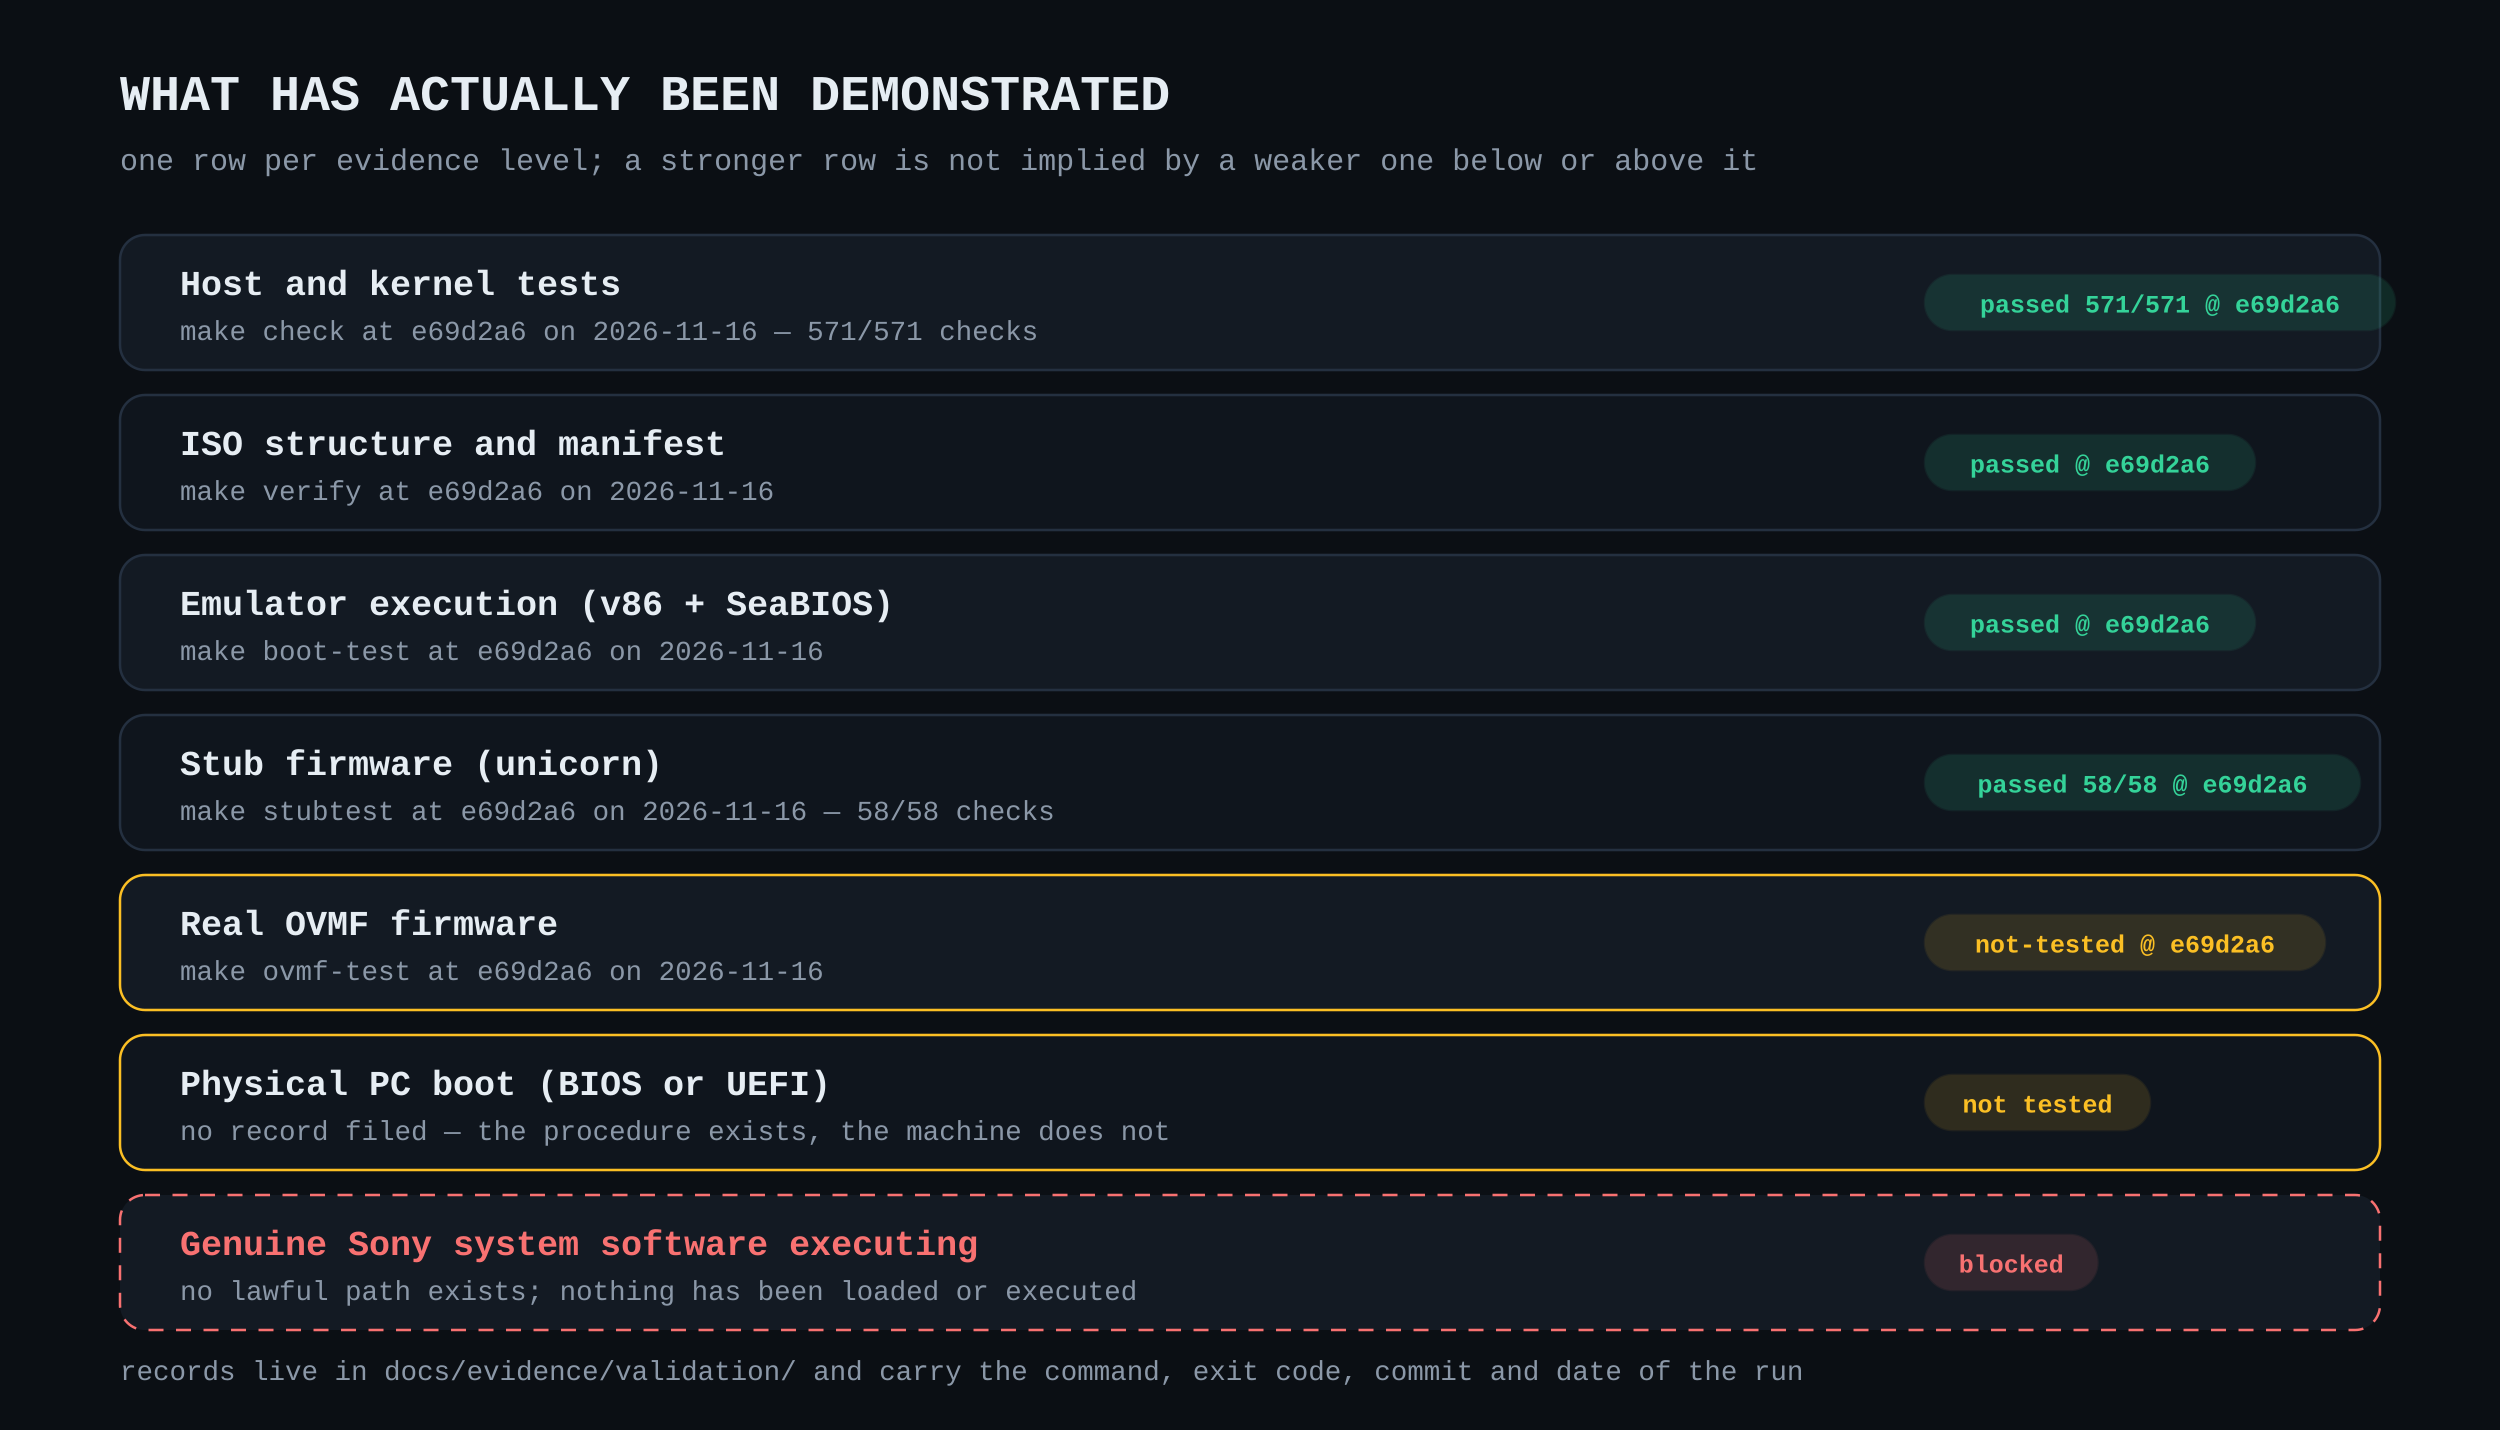
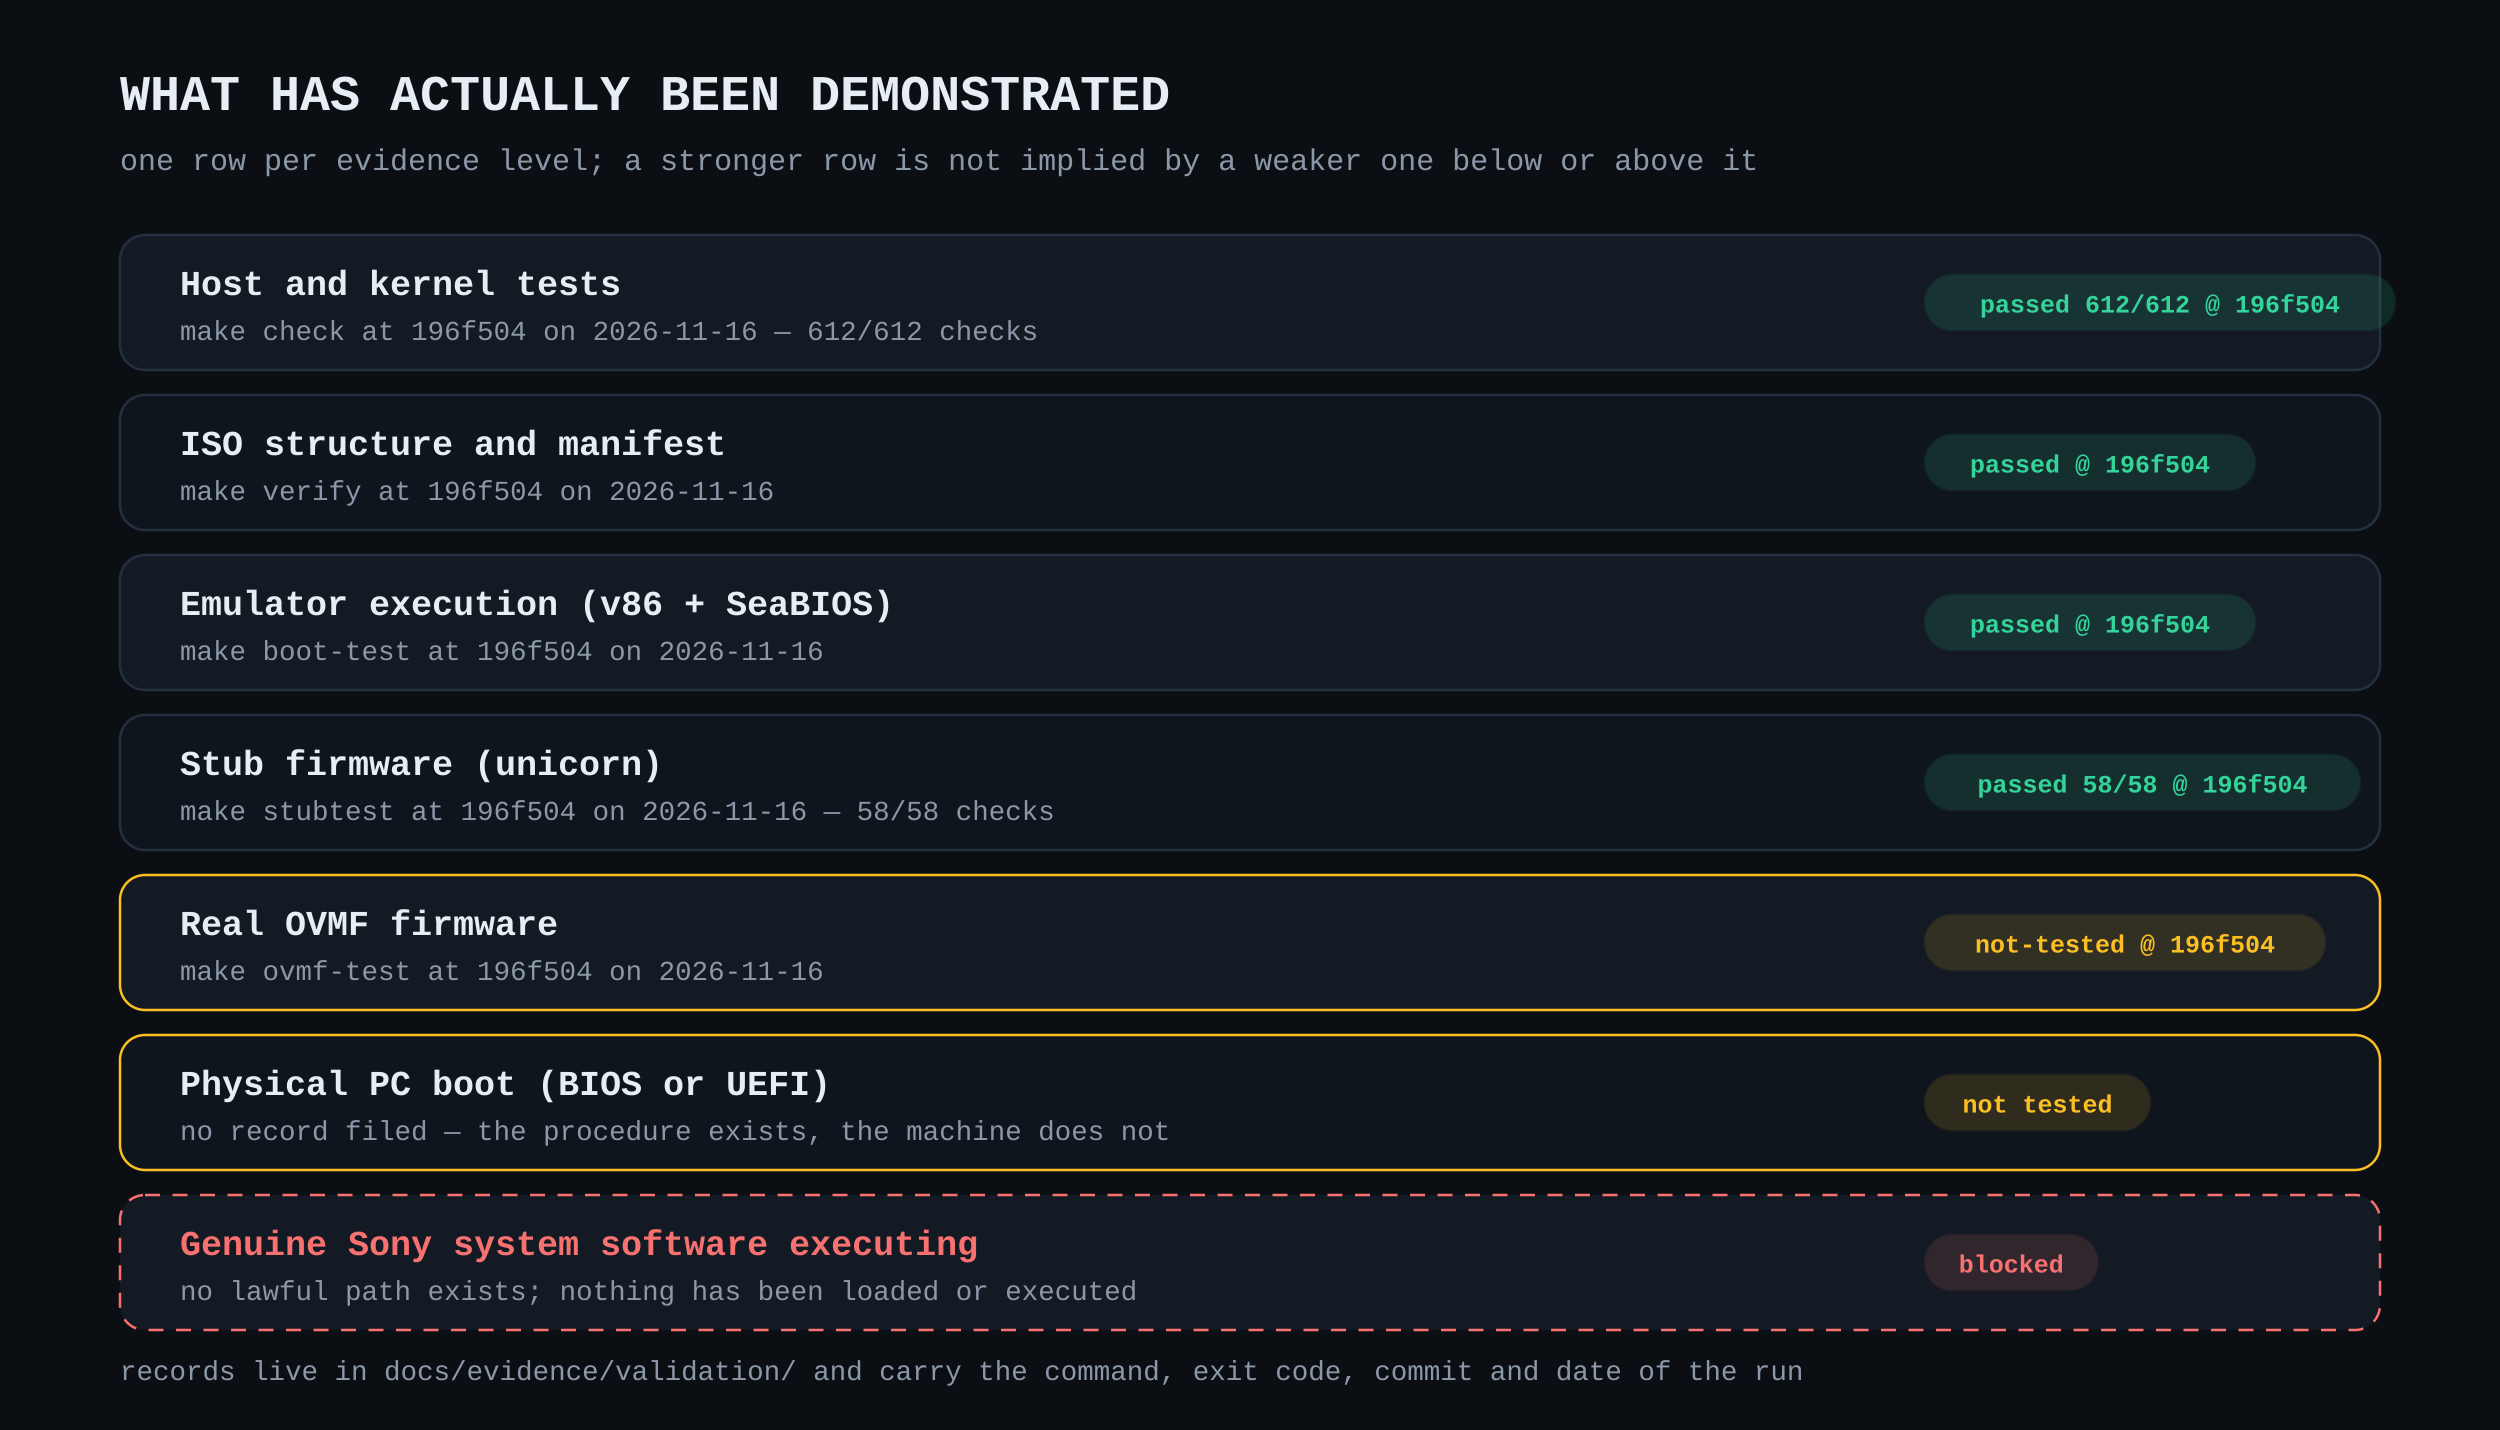
<svg xmlns="http://www.w3.org/2000/svg" width="1000" height="572" viewBox="0 0 1000 572" role="img" aria-labelledby="t d">
  <rect width="1000" height="572" fill="#0b0f14" />
  <text x="48" y="44" font-family="'JetBrains Mono','SFMono-Regular',Consolas,'Liberation Mono',Menlo,monospace" font-size="20" fill="#e6edf3" font-weight="bold" text-anchor="start">WHAT HAS ACTUALLY BEEN DEMONSTRATED</text>
  <text x="48" y="68" font-family="'JetBrains Mono','SFMono-Regular',Consolas,'Liberation Mono',Menlo,monospace" font-size="12" fill="#8b98a8" font-weight="normal" text-anchor="start">one row per evidence level; a stronger row is not implied by a weaker one below or above it</text>
  <rect x="48" y="94" width="904" height="54" rx="10" fill="#131a23" stroke="#243040" />
  <text x="72" y="118" font-family="'JetBrains Mono','SFMono-Regular',Consolas,'Liberation Mono',Menlo,monospace" font-size="14" fill="#e6edf3" font-weight="bold" text-anchor="start">Host and kernel tests</text>
-   <text x="72" y="136" font-family="'JetBrains Mono','SFMono-Regular',Consolas,'Liberation Mono',Menlo,monospace" font-size="11" fill="#8b98a8" font-weight="normal" text-anchor="start">make check at e69d2a6 on 2026-11-16 — 571/571 checks</text>
+   <text x="72" y="136" font-family="'JetBrains Mono','SFMono-Regular',Consolas,'Liberation Mono',Menlo,monospace" font-size="11" fill="#8b98a8" font-weight="normal" text-anchor="start">make check at 196f504 on 2026-11-16 — 612/612 checks</text>
  <rect x="770" y="110" width="188" height="22" rx="11" fill="#34d399" opacity="0.14" stroke="#34d399" stroke-opacity="0.55" />
-   <text x="864.0" y="125" font-family="'JetBrains Mono','SFMono-Regular',Consolas,'Liberation Mono',Menlo,monospace" font-size="10" fill="#34d399" font-weight="bold" text-anchor="middle">passed 571/571 @ e69d2a6</text>
+   <text x="864.0" y="125" font-family="'JetBrains Mono','SFMono-Regular',Consolas,'Liberation Mono',Menlo,monospace" font-size="10" fill="#34d399" font-weight="bold" text-anchor="middle">passed 612/612 @ 196f504</text>
  <rect x="48" y="158" width="904" height="54" rx="10" fill="#0f151d" stroke="#243040" />
  <text x="72" y="182" font-family="'JetBrains Mono','SFMono-Regular',Consolas,'Liberation Mono',Menlo,monospace" font-size="14" fill="#e6edf3" font-weight="bold" text-anchor="start">ISO structure and manifest</text>
-   <text x="72" y="200" font-family="'JetBrains Mono','SFMono-Regular',Consolas,'Liberation Mono',Menlo,monospace" font-size="11" fill="#8b98a8" font-weight="normal" text-anchor="start">make verify at e69d2a6 on 2026-11-16</text>
+   <text x="72" y="200" font-family="'JetBrains Mono','SFMono-Regular',Consolas,'Liberation Mono',Menlo,monospace" font-size="11" fill="#8b98a8" font-weight="normal" text-anchor="start">make verify at 196f504 on 2026-11-16</text>
  <rect x="770" y="174" width="132" height="22" rx="11" fill="#34d399" opacity="0.14" stroke="#34d399" stroke-opacity="0.55" />
-   <text x="836.0" y="189" font-family="'JetBrains Mono','SFMono-Regular',Consolas,'Liberation Mono',Menlo,monospace" font-size="10" fill="#34d399" font-weight="bold" text-anchor="middle">passed @ e69d2a6</text>
+   <text x="836.0" y="189" font-family="'JetBrains Mono','SFMono-Regular',Consolas,'Liberation Mono',Menlo,monospace" font-size="10" fill="#34d399" font-weight="bold" text-anchor="middle">passed @ 196f504</text>
  <rect x="48" y="222" width="904" height="54" rx="10" fill="#131a23" stroke="#243040" />
  <text x="72" y="246" font-family="'JetBrains Mono','SFMono-Regular',Consolas,'Liberation Mono',Menlo,monospace" font-size="14" fill="#e6edf3" font-weight="bold" text-anchor="start">Emulator execution (v86 + SeaBIOS)</text>
-   <text x="72" y="264" font-family="'JetBrains Mono','SFMono-Regular',Consolas,'Liberation Mono',Menlo,monospace" font-size="11" fill="#8b98a8" font-weight="normal" text-anchor="start">make boot-test at e69d2a6 on 2026-11-16</text>
+   <text x="72" y="264" font-family="'JetBrains Mono','SFMono-Regular',Consolas,'Liberation Mono',Menlo,monospace" font-size="11" fill="#8b98a8" font-weight="normal" text-anchor="start">make boot-test at 196f504 on 2026-11-16</text>
  <rect x="770" y="238" width="132" height="22" rx="11" fill="#34d399" opacity="0.14" stroke="#34d399" stroke-opacity="0.55" />
-   <text x="836.0" y="253" font-family="'JetBrains Mono','SFMono-Regular',Consolas,'Liberation Mono',Menlo,monospace" font-size="10" fill="#34d399" font-weight="bold" text-anchor="middle">passed @ e69d2a6</text>
+   <text x="836.0" y="253" font-family="'JetBrains Mono','SFMono-Regular',Consolas,'Liberation Mono',Menlo,monospace" font-size="10" fill="#34d399" font-weight="bold" text-anchor="middle">passed @ 196f504</text>
  <rect x="48" y="286" width="904" height="54" rx="10" fill="#0f151d" stroke="#243040" />
  <text x="72" y="310" font-family="'JetBrains Mono','SFMono-Regular',Consolas,'Liberation Mono',Menlo,monospace" font-size="14" fill="#e6edf3" font-weight="bold" text-anchor="start">Stub firmware (unicorn)</text>
-   <text x="72" y="328" font-family="'JetBrains Mono','SFMono-Regular',Consolas,'Liberation Mono',Menlo,monospace" font-size="11" fill="#8b98a8" font-weight="normal" text-anchor="start">make stubtest at e69d2a6 on 2026-11-16 — 58/58 checks</text>
+   <text x="72" y="328" font-family="'JetBrains Mono','SFMono-Regular',Consolas,'Liberation Mono',Menlo,monospace" font-size="11" fill="#8b98a8" font-weight="normal" text-anchor="start">make stubtest at 196f504 on 2026-11-16 — 58/58 checks</text>
  <rect x="770" y="302" width="174" height="22" rx="11" fill="#34d399" opacity="0.14" stroke="#34d399" stroke-opacity="0.55" />
-   <text x="857.0" y="317" font-family="'JetBrains Mono','SFMono-Regular',Consolas,'Liberation Mono',Menlo,monospace" font-size="10" fill="#34d399" font-weight="bold" text-anchor="middle">passed 58/58 @ e69d2a6</text>
+   <text x="857.0" y="317" font-family="'JetBrains Mono','SFMono-Regular',Consolas,'Liberation Mono',Menlo,monospace" font-size="10" fill="#34d399" font-weight="bold" text-anchor="middle">passed 58/58 @ 196f504</text>
  <rect x="48" y="350" width="904" height="54" rx="10" fill="#131a23" stroke="#fbbf24" />
  <text x="72" y="374" font-family="'JetBrains Mono','SFMono-Regular',Consolas,'Liberation Mono',Menlo,monospace" font-size="14" fill="#e6edf3" font-weight="bold" text-anchor="start">Real OVMF firmware</text>
-   <text x="72" y="392" font-family="'JetBrains Mono','SFMono-Regular',Consolas,'Liberation Mono',Menlo,monospace" font-size="11" fill="#8b98a8" font-weight="normal" text-anchor="start">make ovmf-test at e69d2a6 on 2026-11-16</text>
+   <text x="72" y="392" font-family="'JetBrains Mono','SFMono-Regular',Consolas,'Liberation Mono',Menlo,monospace" font-size="11" fill="#8b98a8" font-weight="normal" text-anchor="start">make ovmf-test at 196f504 on 2026-11-16</text>
  <rect x="770" y="366" width="160" height="22" rx="11" fill="#fbbf24" opacity="0.14" stroke="#fbbf24" stroke-opacity="0.55" />
-   <text x="850.0" y="381" font-family="'JetBrains Mono','SFMono-Regular',Consolas,'Liberation Mono',Menlo,monospace" font-size="10" fill="#fbbf24" font-weight="bold" text-anchor="middle">not-tested @ e69d2a6</text>
+   <text x="850.0" y="381" font-family="'JetBrains Mono','SFMono-Regular',Consolas,'Liberation Mono',Menlo,monospace" font-size="10" fill="#fbbf24" font-weight="bold" text-anchor="middle">not-tested @ 196f504</text>
  <rect x="48" y="414" width="904" height="54" rx="10" fill="#0f151d" stroke="#fbbf24" />
  <text x="72" y="438" font-family="'JetBrains Mono','SFMono-Regular',Consolas,'Liberation Mono',Menlo,monospace" font-size="14" fill="#e6edf3" font-weight="bold" text-anchor="start">Physical PC boot (BIOS or UEFI)</text>
  <text x="72" y="456" font-family="'JetBrains Mono','SFMono-Regular',Consolas,'Liberation Mono',Menlo,monospace" font-size="11" fill="#8b98a8" font-weight="normal" text-anchor="start">no record filed — the procedure exists, the machine does not</text>
  <rect x="770" y="430" width="90" height="22" rx="11" fill="#fbbf24" opacity="0.14" stroke="#fbbf24" stroke-opacity="0.55" />
  <text x="815.0" y="445" font-family="'JetBrains Mono','SFMono-Regular',Consolas,'Liberation Mono',Menlo,monospace" font-size="10" fill="#fbbf24" font-weight="bold" text-anchor="middle">not tested</text>
  <rect x="48" y="478" width="904" height="54" rx="10" fill="#131a23" stroke="#f87171" stroke-dasharray="6 5" />
  <text x="72" y="502" font-family="'JetBrains Mono','SFMono-Regular',Consolas,'Liberation Mono',Menlo,monospace" font-size="14" fill="#f87171" font-weight="bold" text-anchor="start">Genuine Sony system software executing</text>
  <text x="72" y="520" font-family="'JetBrains Mono','SFMono-Regular',Consolas,'Liberation Mono',Menlo,monospace" font-size="11" fill="#8b98a8" font-weight="normal" text-anchor="start">no lawful path exists; nothing has been loaded or executed</text>
  <rect x="770" y="494" width="69" height="22" rx="11" fill="#f87171" opacity="0.14" stroke="#f87171" stroke-opacity="0.55" />
  <text x="804.5" y="509" font-family="'JetBrains Mono','SFMono-Regular',Consolas,'Liberation Mono',Menlo,monospace" font-size="10" fill="#f87171" font-weight="bold" text-anchor="middle">blocked</text>
  <text x="48" y="552" font-family="'JetBrains Mono','SFMono-Regular',Consolas,'Liberation Mono',Menlo,monospace" font-size="11" fill="#8b98a8" font-weight="normal" text-anchor="start">records live in docs/evidence/validation/ and carry the command, exit code, commit and date of the run</text>
</svg>
